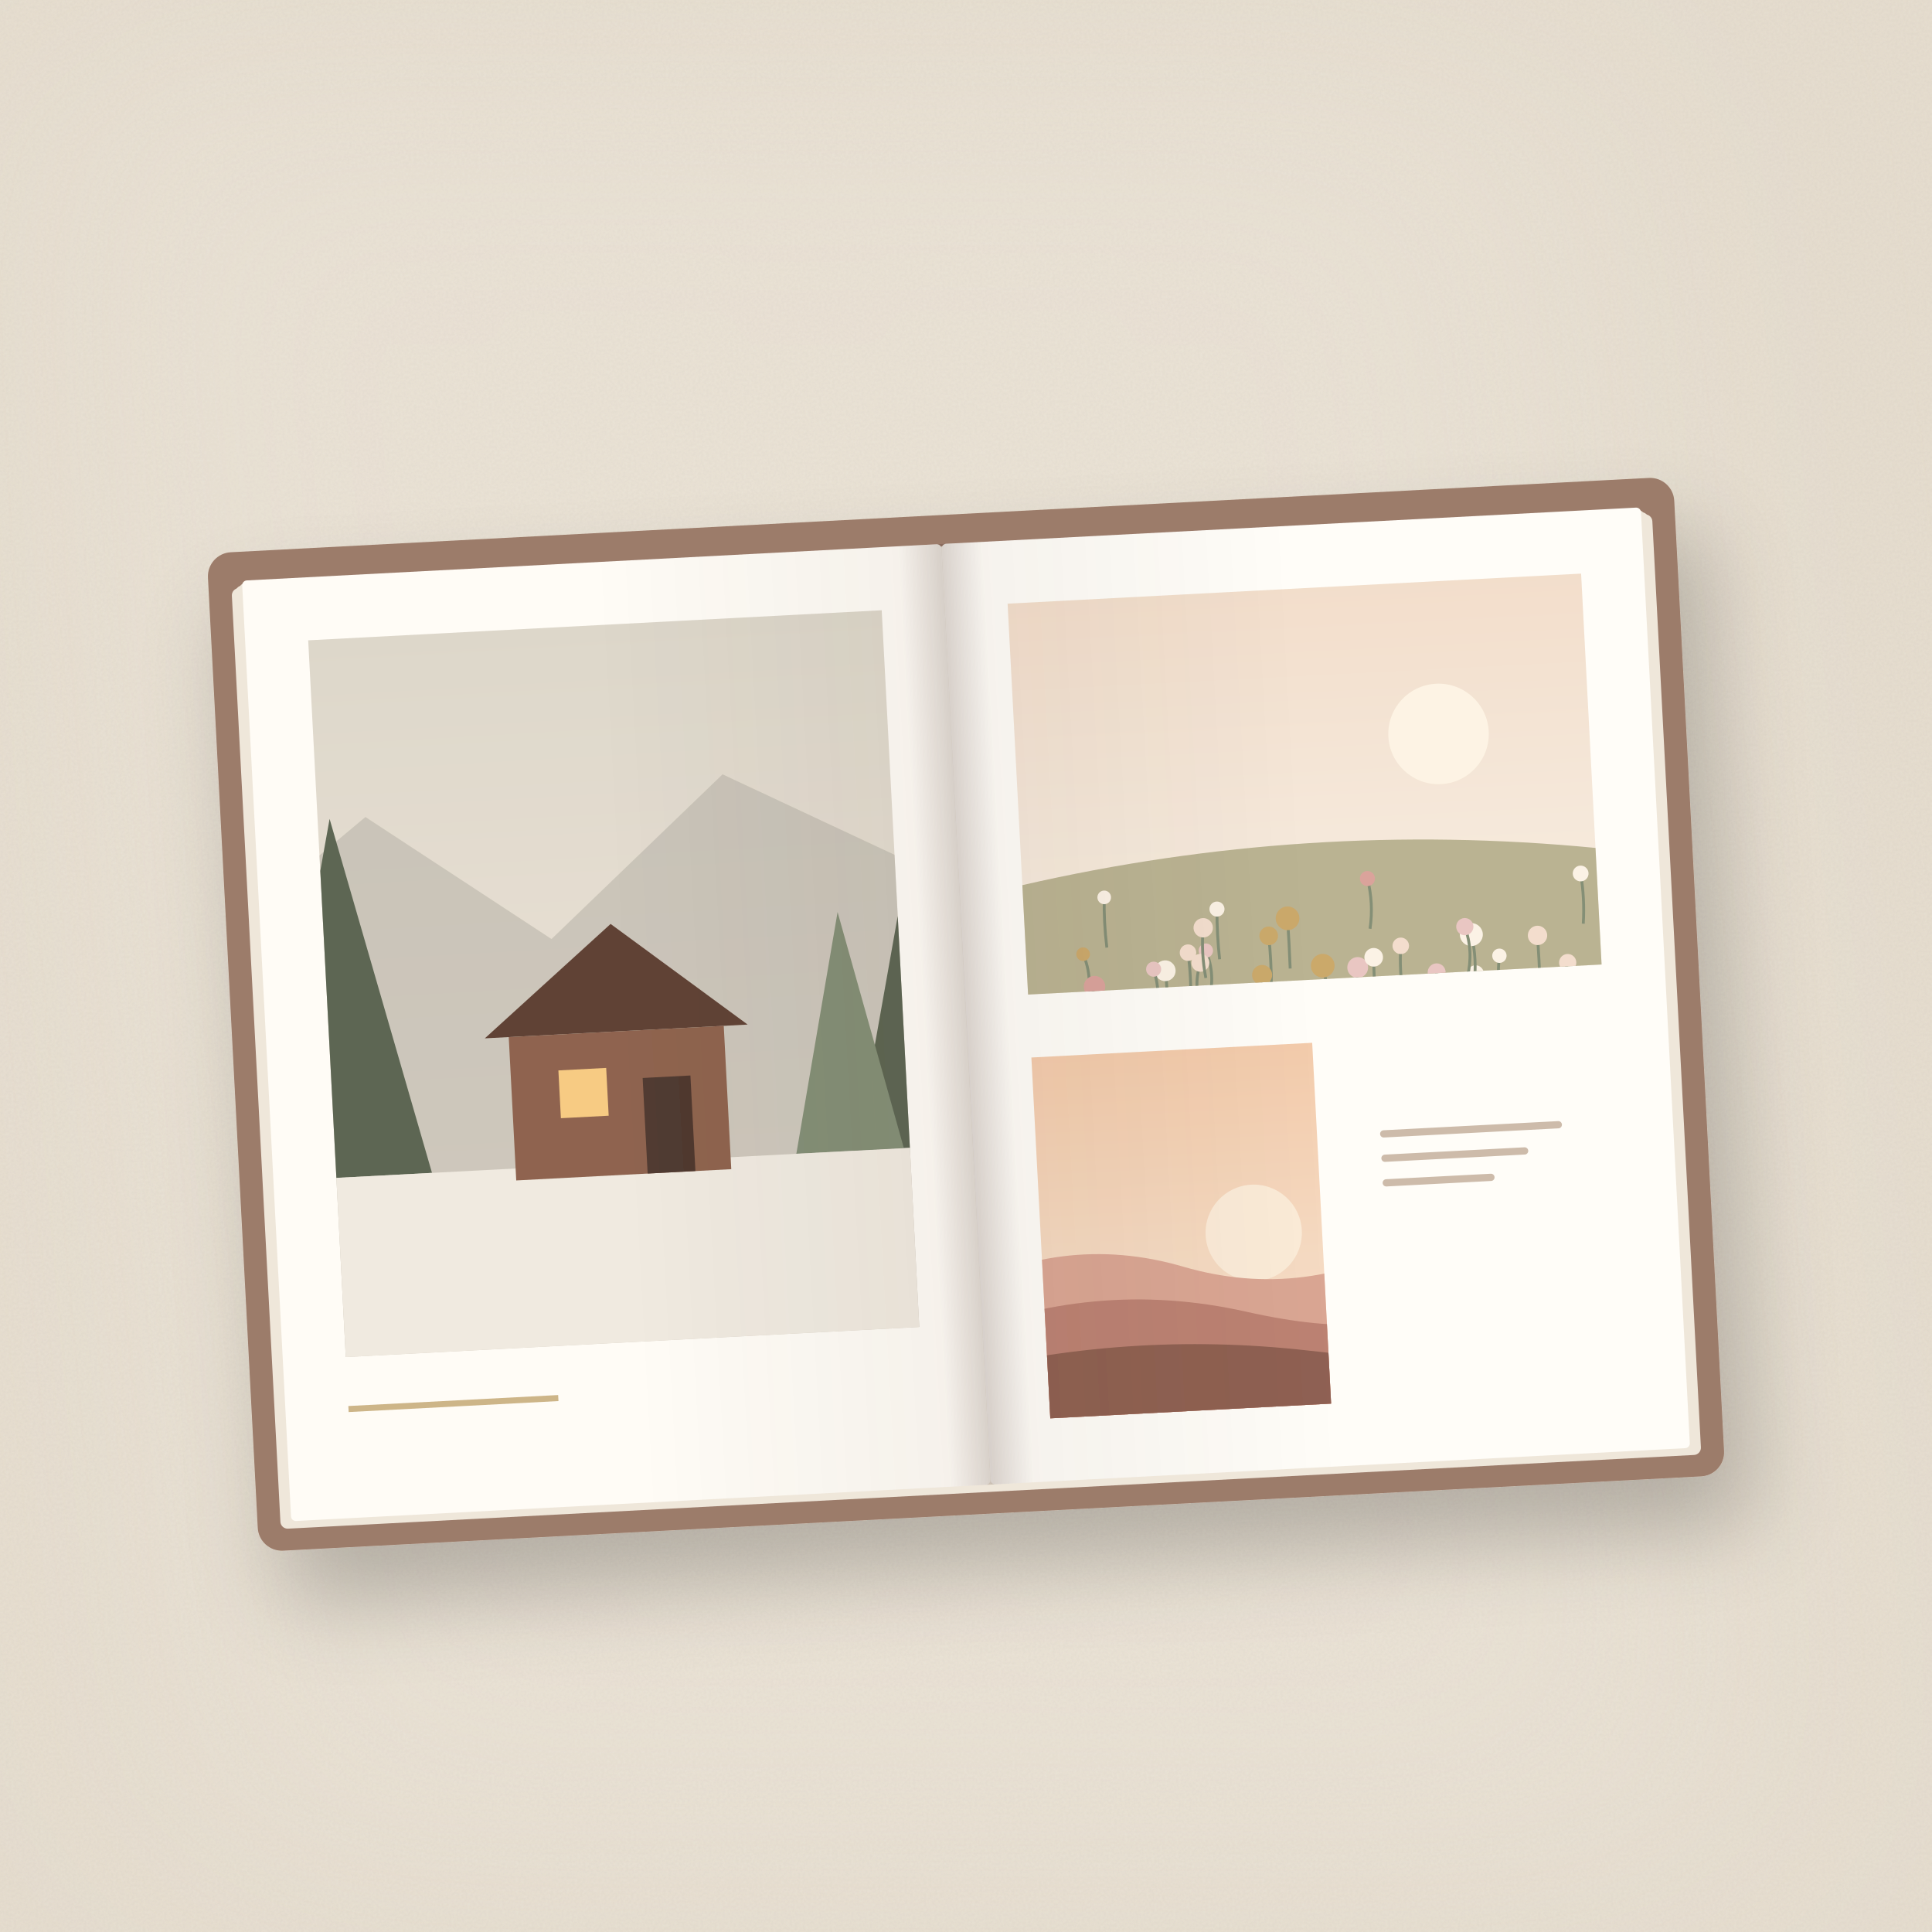
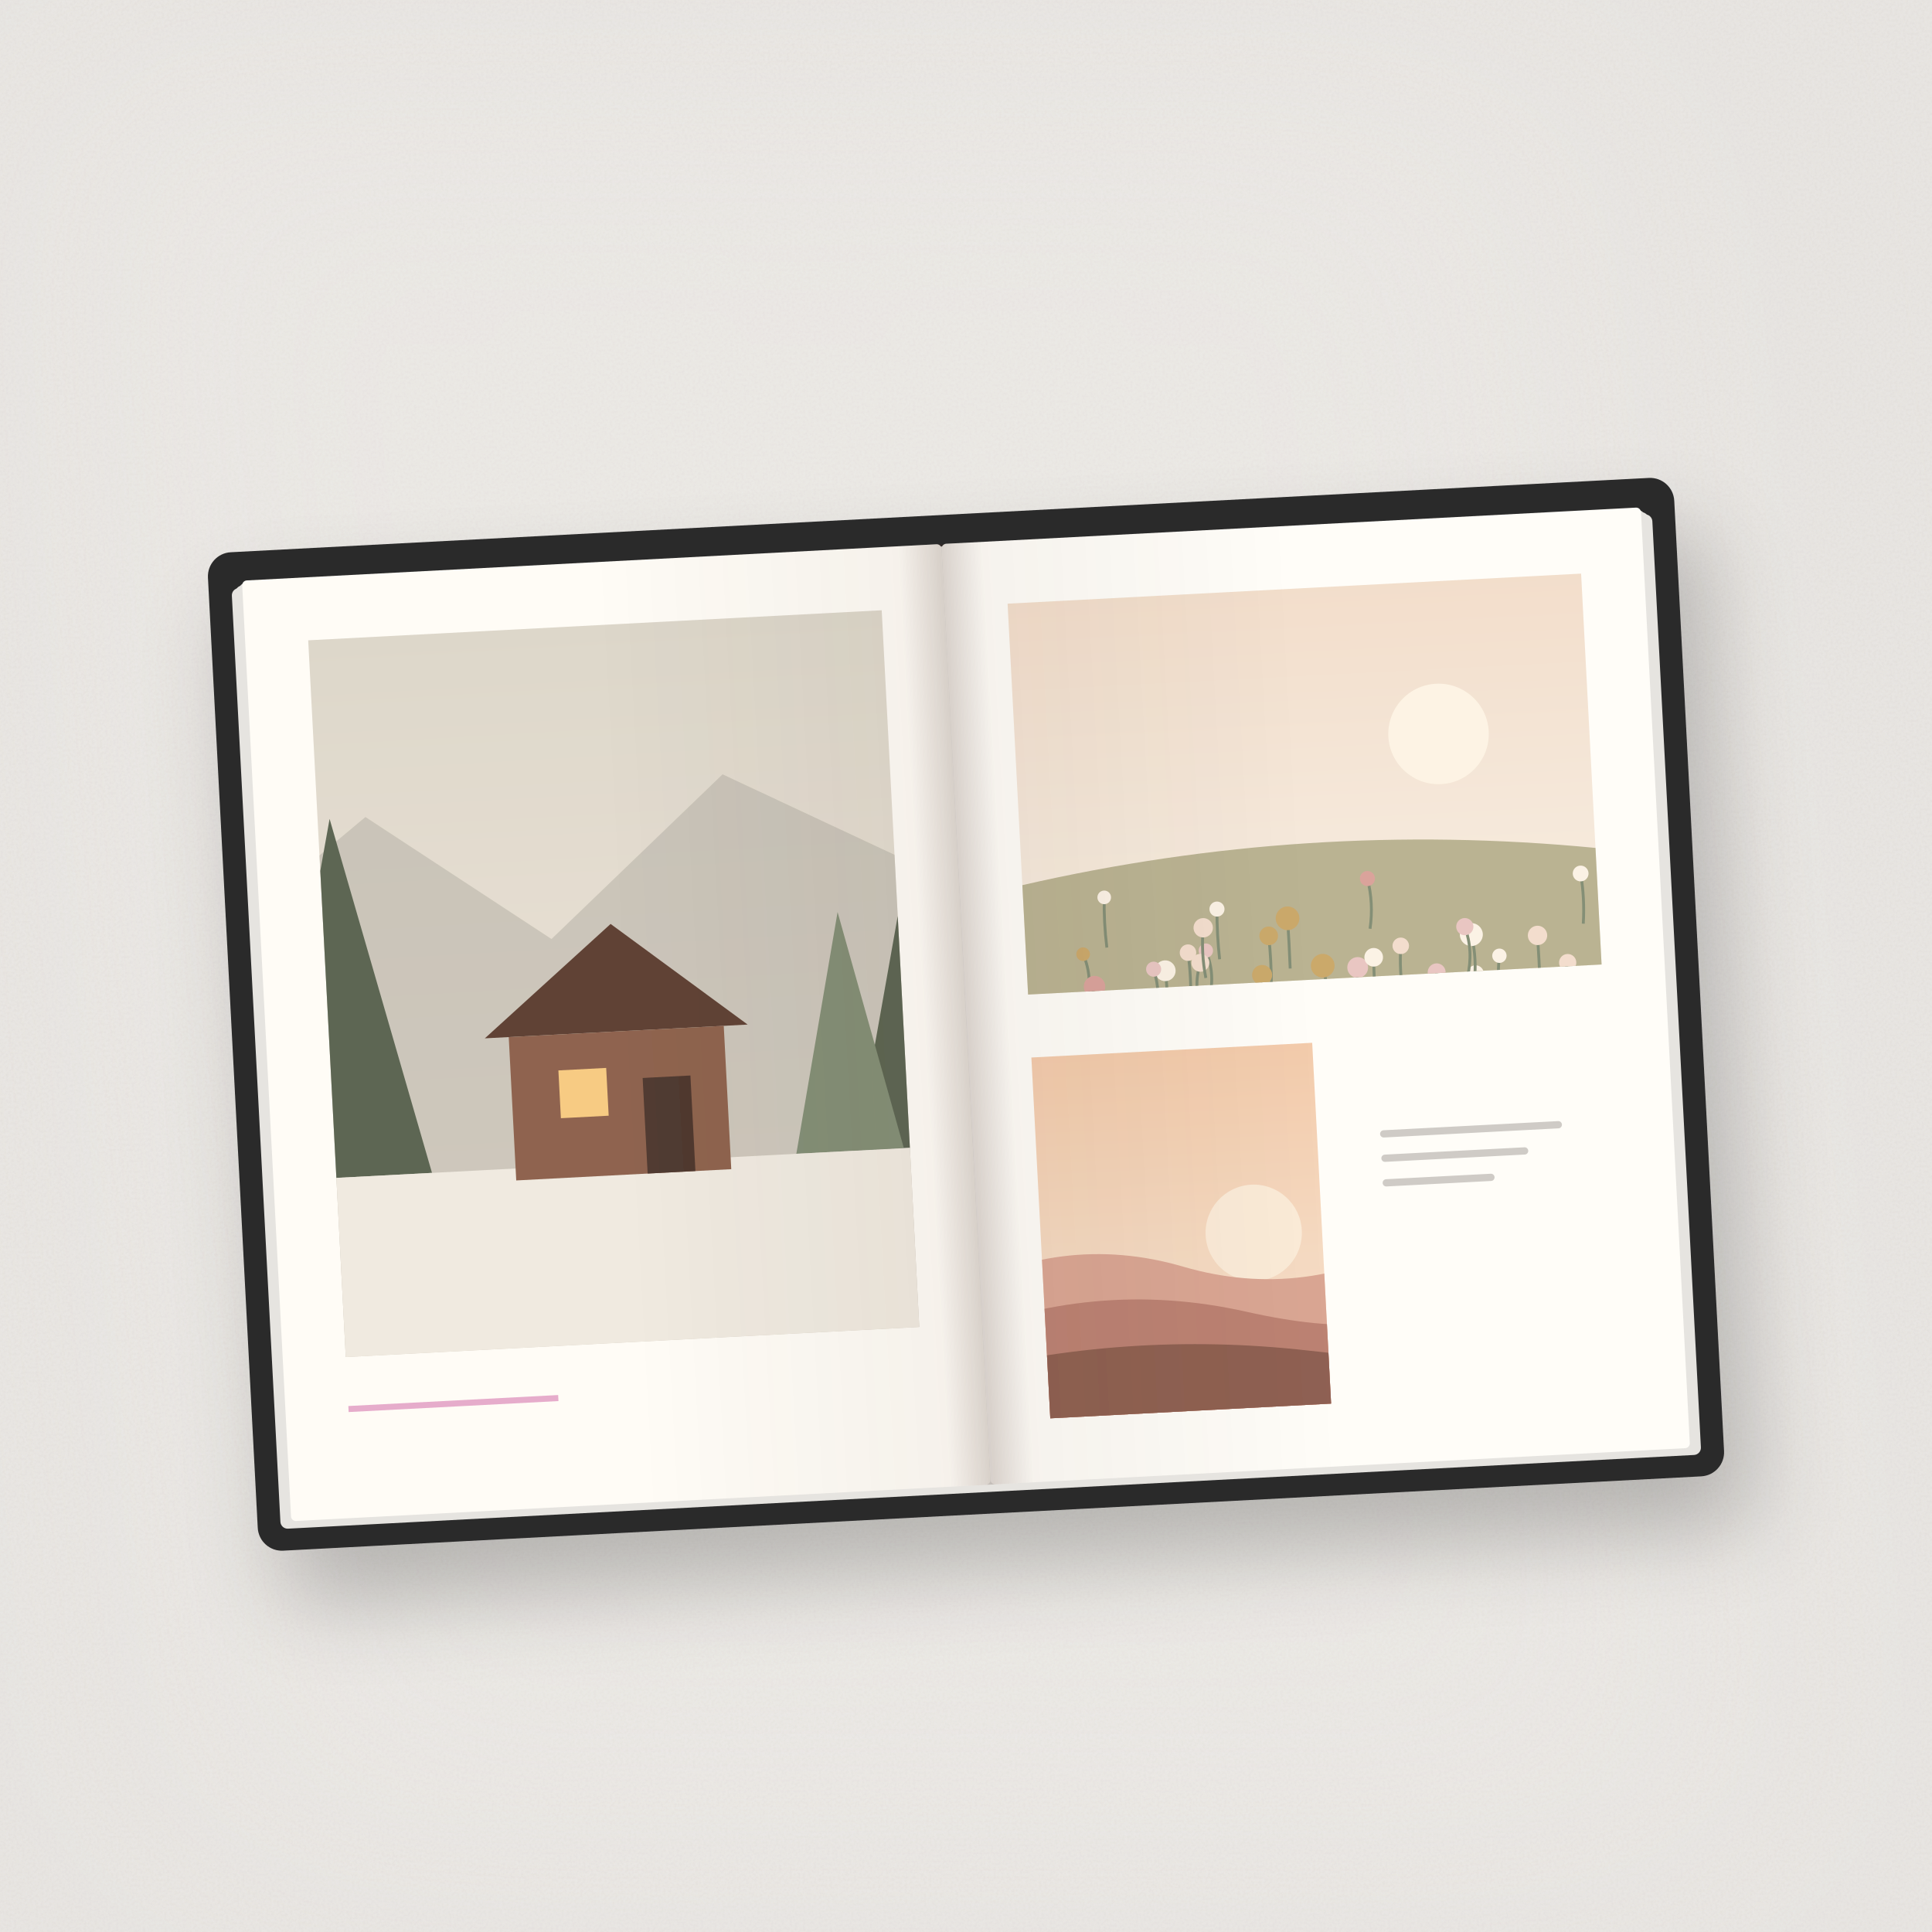
<svg xmlns="http://www.w3.org/2000/svg" viewBox="0 0 800 800" width="800" height="800" role="img">
  <defs>
    <filter id="ig3grain" x="0" y="0" width="100%" height="100%">
      <feTurbulence type="fractalNoise" baseFrequency=".9" numOctaves="2" seed="7" result="n" />
      <feColorMatrix type="matrix" values="0 0 0 0 .29  0 0 0 0 .2  0 0 0 0 .16  0 0 0 .07 0" />
      <feComposite in2="SourceGraphic" operator="in" />
    </filter>
    <filter id="ig3shadow" x="-20%" y="-20%" width="140%" height="150%">
      <feGaussianBlur in="SourceAlpha" stdDeviation="18" />
      <feOffset dx="10" dy="22" />
      <feComponentTransfer>
        <feFuncA type="linear" slope=".22" />
      </feComponentTransfer>
      <feMerge>
        <feMergeNode />
        <feMergeNode in="SourceGraphic" />
      </feMerge>
    </filter>
    <filter id="ig3soft" x="-50%" y="-50%" width="200%" height="200%">
      <feGaussianBlur stdDeviation="70" />
    </filter>
    <linearGradient id="ig3spine" x1="0" y1="0" x2="1" y2="0">
      <stop offset="0" stop-color="#000" stop-opacity="0" />
      <stop offset=".44" stop-color="#4A3228" stop-opacity=".05" />
      <stop offset=".5" stop-color="#4A3228" stop-opacity=".22" />
      <stop offset=".56" stop-color="#4A3228" stop-opacity=".05" />
      <stop offset="1" stop-color="#000" stop-opacity="0" />
    </linearGradient>
  </defs>
-   <rect width="800" height="800" fill="#E6DED0" />
-   <rect width="800" height="800" fill="#E6DED0" filter="url(#ig3grain)" />
+   <rect width="800" height="800" fill="#E9E7E4" />
+   <rect width="800" height="800" fill="#E9E7E4" filter="url(#ig3grain)" />
  <g opacity=".26" filter="url(#ig3soft)" transform="rotate(-6 400.0 400.0)">
    <rect x="80" y="-320" width="88" height="1520" fill="#FFFDF8" />
    <rect x="240" y="-320" width="88" height="1520" fill="#FFFDF8" />
    <rect x="400" y="-320" width="88" height="1520" fill="#FFFDF8" />
    <rect x="560" y="-320" width="88" height="1520" fill="#FFFDF8" />
  </g>
  <g transform="translate(400 420) rotate(-3)" filter="url(#ig3shadow)">
-     <rect x="-304" y="-207.0" width="608" height="414" rx="10" fill="#9C7B6B" />
-     <rect x="-294.5" y="-192.0" width="589" height="390" rx="3" fill="#EFE7DA" />
-     <rect x="-293.0" y="-193.0" width="586" height="390" rx="3" fill="#EFE7DA" />
-     <rect x="-291.5" y="-194.0" width="583" height="390" rx="3" fill="#EFE7DA" />
+     <rect x="-304" y="-207.0" width="608" height="414" rx="10" fill="#2A2A2A" />
+     <rect x="-294.5" y="-192.0" width="589" height="390" rx="3" fill="#E6E4E0" />
+     <rect x="-293.0" y="-193.0" width="586" height="390" rx="3" fill="#E6E4E0" />
+     <rect x="-291.5" y="-194.0" width="583" height="390" rx="3" fill="#E6E4E0" />
    <rect x="-290" y="-195.0" width="290" height="390" rx="2" fill="#FFFCF6" />
    <rect x="0" y="-195.0" width="290" height="390" rx="2" fill="#FFFDF8" />
    <svg x="-263.9" y="-168.9" width="237.8" height="297.2" viewBox="0 0 160 120" preserveAspectRatio="xMidYMid slice">
      <g>
        <defs>
          <linearGradient id="ig3as" x1="0" y1="0" x2="0" y2="1">
            <stop offset="0" stop-color="#DCD5C8" />
            <stop offset="1" stop-color="#EFE6D8" />
          </linearGradient>
        </defs>
        <rect width="160" height="120" fill="url(#ig3as)" />
        <path d="M0 60 L40 30 L70 52 L100 26 L160 58 V120 H0Z" fill="#B8B3A6" opacity=".6" />
        <path d="M14 40 l-12 50 h24 z" fill="#6F7A62" />
        <path d="M34 30 l-14 60 h28 z" fill="#56604C" />
        <path d="M132 34 l-13 56 h26 z" fill="#56604C" />
        <path d="M150 44 l-11 46 h22 z" fill="#6F7A62" />
        <path d="M118 50 l-9 40 h18 z" fill="#7F8A70" />
        <rect y="90" width="160" height="30" fill="#EFE9DF" />
        <path d="M58 68 L80 50 L102 68 Z" fill="#5B3B2E" />
        <rect x="62" y="68" width="36" height="24" fill="#8A5E48" />
        <rect x="70" y="74" width="8" height="8" fill="#F7C97E" />
        <rect x="84" y="76" width="8" height="16" fill="#4A3228" />
      </g>
      <rect width="160" height="120" fill="#fff" opacity=".04" />
    </svg>
-     <rect x="-263.9" y="148.6" width="87.0" height="2.5" fill="#B8975A" opacity=".7" />
+     <rect x="-263.9" y="148.6" width="87.0" height="2.5" fill="#DC8AB9" opacity=".7" />
    <svg x="26.1" y="-168.9" width="237.8" height="162.084" viewBox="0 0 160 120" preserveAspectRatio="xMidYMid slice">
      <g>
        <defs>
          <linearGradient id="ig3bs" x1="0" y1="0" x2="0" y2="1">
            <stop offset="0" stop-color="#F1DCC8" />
            <stop offset="1" stop-color="#F8EEE2" />
          </linearGradient>
        </defs>
        <rect width="160" height="120" fill="url(#ig3bs)" />
        <circle cx="118" cy="48" r="14" fill="#FDF3E3" />
        <path d="M0 84 Q80 70 160 82 V120 H0Z" fill="#B7B08E" />
        <path d="M124.8 129.2 Q122.2 122.2 124.8 115.2" stroke="#7F8A70" stroke-width=".8" fill="none" />
        <circle cx="124.8" cy="115.2" r="2.3" fill="#FBF1E4" />
        <path d="M73.3 111.1 Q73.4 104.1 73.3 97.1" stroke="#7F8A70" stroke-width=".8" fill="none" />
        <circle cx="73.3" cy="97.1" r="3.3" fill="#C9A565" />
        <path d="M22.6 102.6 Q22.1 95.6 22.6 88.6" stroke="#7F8A70" stroke-width=".8" fill="none" />
        <circle cx="22.6" cy="88.6" r="1.9" fill="#FBF1E4" />
        <path d="M124.2 118.3 Q125.5 111.3 124.2 104.3" stroke="#7F8A70" stroke-width=".8" fill="none" />
        <circle cx="124.2" cy="104.3" r="3.2" fill="#FBF1E4" />
        <path d="M38.5 123.9 Q39.0 116.9 38.5 109.9" stroke="#7F8A70" stroke-width=".8" fill="none" />
        <circle cx="38.5" cy="109.9" r="2.9" fill="#FBF1E4" />
        <path d="M150.6 127.5 Q148.0 120.5 150.6 113.5" stroke="#7F8A70" stroke-width=".8" fill="none" />
        <circle cx="150.6" cy="113.5" r="2.4" fill="#F3DCCB" />
        <path d="M15.9 118.1 Q18.5 111.1 15.9 104.1" stroke="#7F8A70" stroke-width=".8" fill="none" />
        <circle cx="15.9" cy="104.1" r="1.9" fill="#C9A565" />
        <path d="M82.4 124.8 Q83.9 117.8 82.4 110.8" stroke="#7F8A70" stroke-width=".8" fill="none" />
        <circle cx="82.4" cy="110.8" r="3.3" fill="#C9A565" />
        <path d="M53.8 107.5 Q53.4 100.5 53.8 93.5" stroke="#7F8A70" stroke-width=".8" fill="none" />
        <circle cx="53.8" cy="93.5" r="2.1" fill="#FBF1E4" />
        <path d="M155.5 102.9 Q156.3 95.9 155.5 88.9" stroke="#7F8A70" stroke-width=".8" fill="none" />
        <circle cx="155.5" cy="88.9" r="2.2" fill="#FBF1E4" />
        <path d="M50.1 118.9 Q52.6 111.9 50.1 104.9" stroke="#7F8A70" stroke-width=".8" fill="none" />
        <circle cx="50.1" cy="104.9" r="2.0" fill="#E8C4C0" />
        <path d="M92.1 125.8 Q90.9 118.8 92.1 111.8" stroke="#7F8A70" stroke-width=".8" fill="none" />
        <circle cx="92.1" cy="111.8" r="2.9" fill="#E8C4C0" />
        <path d="M114.0 128.3 Q114.0 121.3 114.0 114.3" stroke="#7F8A70" stroke-width=".8" fill="none" />
        <circle cx="114.0" cy="114.3" r="2.5" fill="#E8C4C0" />
        <path d="M45.1 119.2 Q45.7 112.2 45.1 105.2" stroke="#7F8A70" stroke-width=".8" fill="none" />
        <circle cx="45.1" cy="105.2" r="2.3" fill="#F3DCCB" />
        <path d="M131.7 124.6 Q130.5 117.6 131.7 110.6" stroke="#7F8A70" stroke-width=".8" fill="none" />
        <circle cx="131.7" cy="110.6" r="2.0" fill="#FBF1E4" />
        <path d="M67.8 115.7 Q68.2 108.7 67.8 101.7" stroke="#7F8A70" stroke-width=".8" fill="none" />
        <circle cx="67.8" cy="101.7" r="2.6" fill="#C9A565" />
        <path d="M142.6 119.5 Q142.7 112.5 142.6 105.5" stroke="#7F8A70" stroke-width=".8" fill="none" />
        <circle cx="142.6" cy="105.5" r="2.7" fill="#F3DCCB" />
        <path d="M96.7 123.2 Q96.4 116.2 96.7 109.2" stroke="#7F8A70" stroke-width=".8" fill="none" />
        <circle cx="96.7" cy="109.2" r="2.6" fill="#FBF1E4" />
        <path d="M122.5 116.0 Q124.6 109.0 122.5 102.0" stroke="#7F8A70" stroke-width=".8" fill="none" />
        <circle cx="122.5" cy="102.0" r="2.4" fill="#E8C4C0" />
        <path d="M96.1 101.2 Q97.5 94.2 96.1 87.2" stroke="#7F8A70" stroke-width=".8" fill="none" />
        <circle cx="96.1" cy="87.2" r="2.1" fill="#D99F97" />
        <path d="M65.4 126.5 Q65.3 119.5 65.4 112.5" stroke="#7F8A70" stroke-width=".8" fill="none" />
        <circle cx="65.4" cy="112.5" r="2.8" fill="#C9A565" />
        <path d="M48.4 122.2 Q45.8 115.2 48.4 108.2" stroke="#7F8A70" stroke-width=".8" fill="none" />
        <circle cx="48.4" cy="108.2" r="2.5" fill="#F3DCCB" />
        <path d="M49.7 112.5 Q48.7 105.5 49.7 98.5" stroke="#7F8A70" stroke-width=".8" fill="none" />
        <circle cx="49.7" cy="98.5" r="2.7" fill="#F3DCCB" />
        <path d="M35.3 123.3 Q37.1 116.3 35.3 109.3" stroke="#7F8A70" stroke-width=".8" fill="none" />
        <circle cx="35.3" cy="109.3" r="2.1" fill="#E8C4C0" />
        <path d="M18.6 127.3 Q15.6 120.3 18.6 113.3" stroke="#7F8A70" stroke-width=".8" fill="none" />
        <circle cx="18.6" cy="113.3" r="3.0" fill="#D99F97" />
        <path d="M104.4 120.4 Q103.6 113.4 104.4 106.4" stroke="#7F8A70" stroke-width=".8" fill="none" />
        <circle cx="104.4" cy="106.4" r="2.3" fill="#F3DCCB" />
      </g>
      <rect width="160" height="120" fill="#fff" opacity=".04" />
    </svg>
    <svg x="26.1" y="19.284" width="116.435" height="149.616" viewBox="0 0 160 120" preserveAspectRatio="xMidYMid slice">
      <g>
        <defs>
          <linearGradient id="ig3cs" x1="0" y1="0" x2="0" y2="1">
            <stop offset="0" stop-color="#F3C9A8" />
            <stop offset="1" stop-color="#F7E3CF" />
          </linearGradient>
        </defs>
        <rect width="160" height="120" fill="url(#ig3cs)" />
        <circle cx="104" cy="62" r="16" fill="#FBEBD6" opacity=".95" />
        <path d="M0 78 Q40 58 80 72 T160 66 V120 H0Z" fill="#D9A28F" />
        <path d="M0 92 Q50 74 100 88 T160 84 V120 H0Z" fill="#B97D6C" />
        <path d="M0 104 Q60 92 120 102 T160 100 V120 H0Z" fill="#8A5A4B" />
      </g>
      <rect width="160" height="120" fill="#fff" opacity=".04" />
    </svg>
-     <rect x="168.635" y="57.0" width="75.4" height="3" rx="1.5" fill="#CDBBAA" />
-     <rect x="168.635" y="67.1" width="60.9" height="3" rx="1.5" fill="#CDBBAA" />
-     <rect x="168.635" y="77.3" width="46.4" height="3" rx="1.5" fill="#CDBBAA" />
+     <rect x="168.635" y="57.0" width="75.4" height="3" rx="1.5" fill="#CFCBC6" />
+     <rect x="168.635" y="67.1" width="60.9" height="3" rx="1.5" fill="#CFCBC6" />
+     <rect x="168.635" y="77.3" width="46.4" height="3" rx="1.5" fill="#CFCBC6" />
    <rect x="-145.0" y="-195.0" width="290" height="390" fill="url(#ig3spine)" />
  </g>
</svg>
